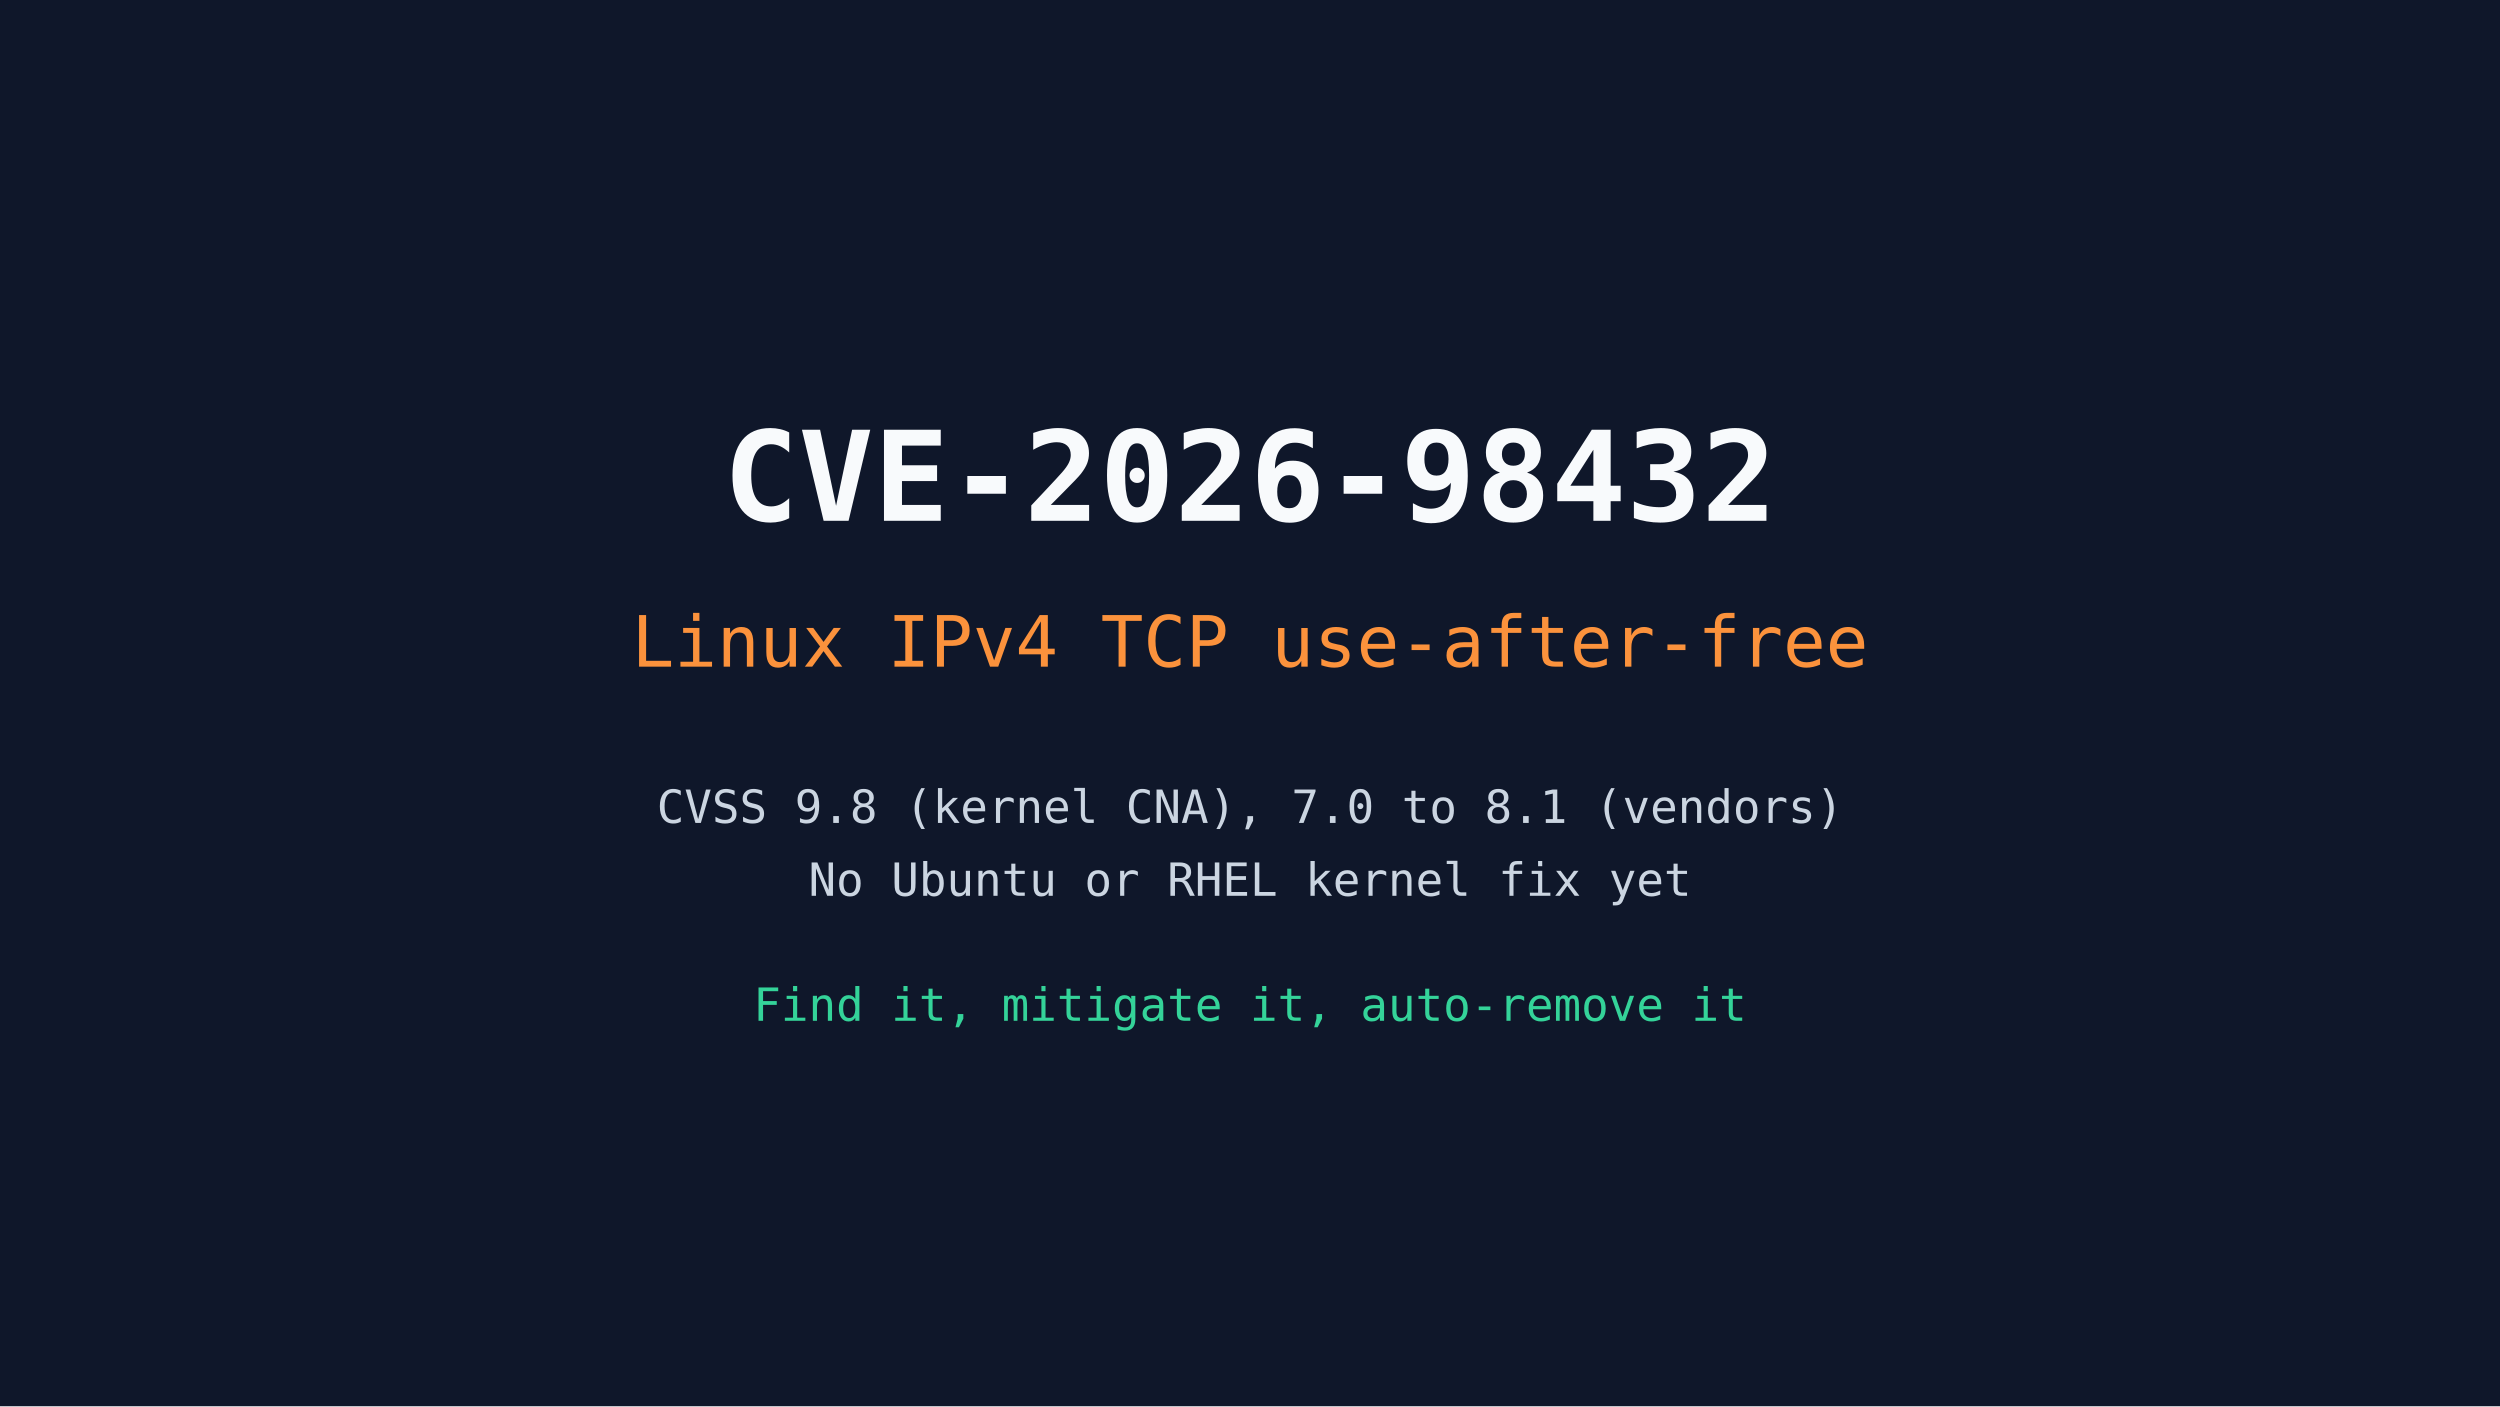
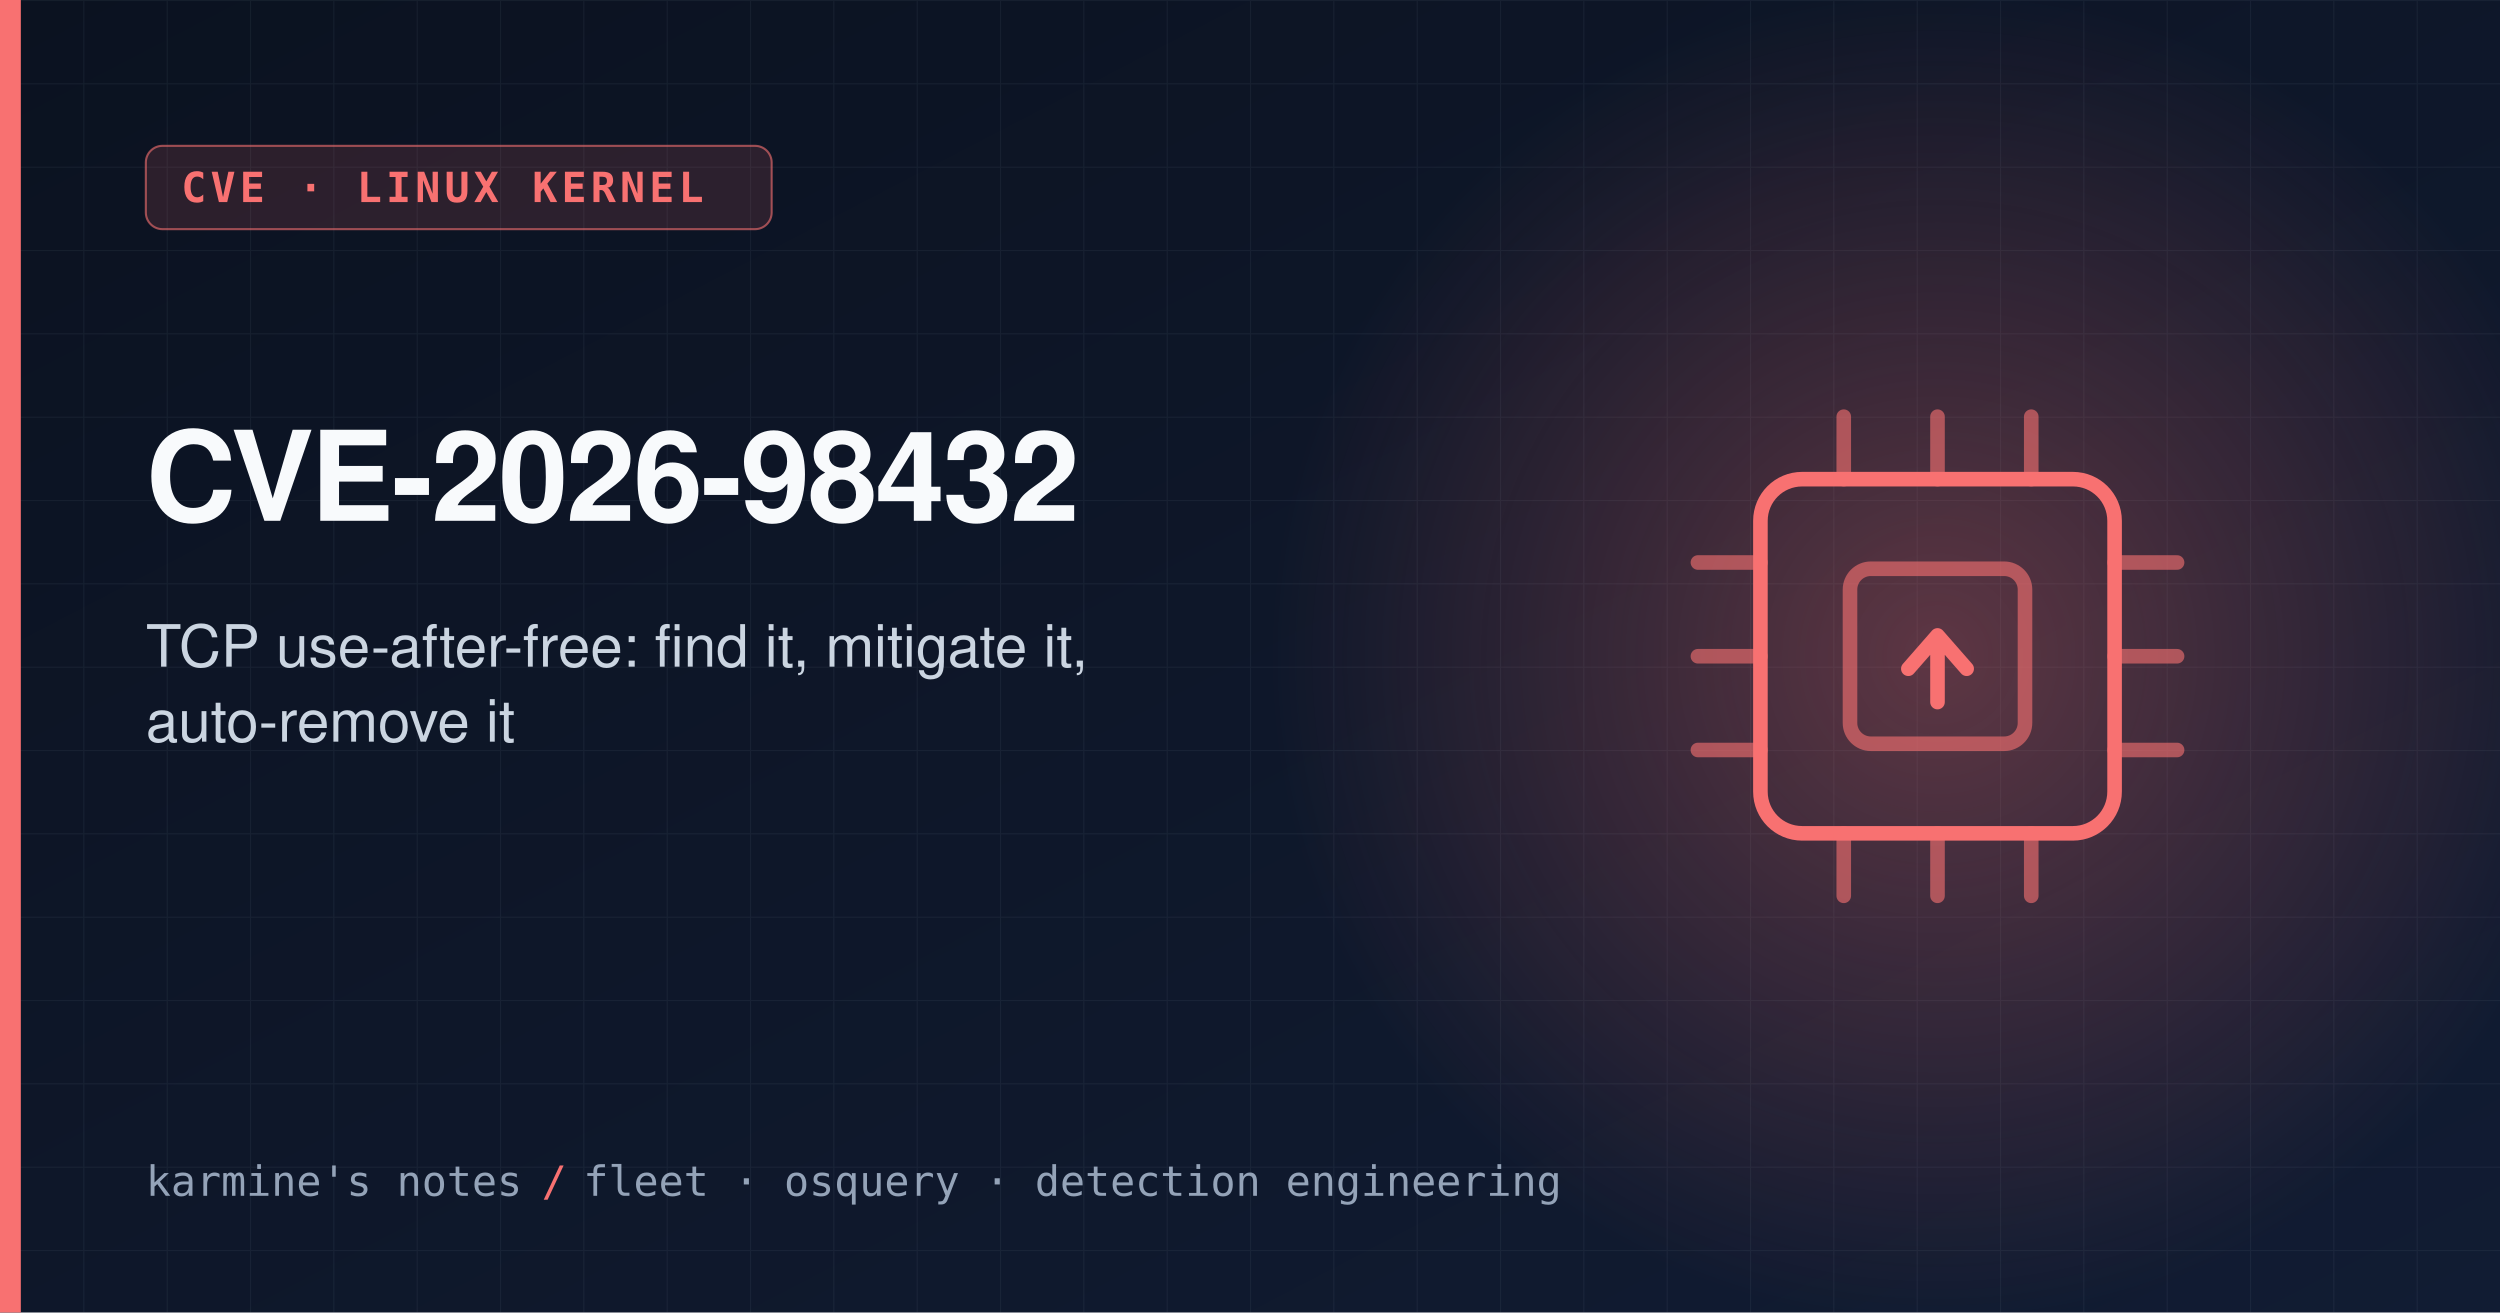
- <svg xmlns="http://www.w3.org/2000/svg" width="1200" height="675" viewBox="0 0 1200 675" role="img" aria-label="CVE-2026-98432, Linux IPv4 TCP use-after-free. No Ubuntu or Red Hat kernel fix yet. Find it and mitigate it with Fleet.">
-   <rect width="1200" height="675" fill="#0f172a" />
-   <g font-family="JetBrains Mono, ui-monospace, Menlo, monospace" text-anchor="middle">
-     <text x="600" y="250" font-size="60" font-weight="700" fill="#f8fafc">CVE-2026-98432</text>
-     <text x="600" y="320" font-size="34" fill="#fb923c">Linux IPv4 TCP use-after-free</text>
-     <text x="600" y="395" font-size="22" fill="#cbd5e1">CVSS 9.8 (kernel CNA), 7.0 to 8.1 (vendors)</text>
-     <text x="600" y="430" font-size="22" fill="#cbd5e1">No Ubuntu or RHEL kernel fix yet</text>
-     <text x="600" y="490" font-size="22" fill="#34d399">Find it, mitigate it, auto-remove it</text>
+ <svg xmlns="http://www.w3.org/2000/svg" width="1200" height="630" viewBox="0 0 1200 630" role="img" aria-label="CVE-2026-98432. TCP use-after-free: find it, mitigate it, auto-remove it.">
+   <defs>
+     <linearGradient id="bg" x1="0" y1="0" x2="1" y2="1">
+       <stop offset="0" stop-color="#0b1220" />
+       <stop offset="1" stop-color="#111c33" />
+     </linearGradient>
+     <radialGradient id="glow" cx="0.5" cy="0.5" r="0.5">
+       <stop offset="0" stop-color="#f87171" stop-opacity=".34" />
+       <stop offset="1" stop-color="#f87171" stop-opacity="0" />
+     </radialGradient>
+     <pattern id="grid" width="40" height="40" patternUnits="userSpaceOnUse">
+       <path d="M40 0H0V40" fill="none" stroke="#94a3b8" stroke-opacity=".08" />
+     </pattern>
+   </defs>
+   <rect width="1200" height="630" fill="url(#bg)" />
+   <rect width="1200" height="630" fill="url(#grid)" />
+   <circle cx="930" cy="315" r="320" fill="url(#glow)" />
+   <rect x="0" y="0" width="10" height="630" fill="#f87171" />
+   <g font-family="ui-monospace,'JetBrains Mono',Menlo,Consolas,monospace">
+     <rect x="70" y="70" width="300.4" height="40" rx="8" fill="#f87171" fill-opacity=".14" stroke="#f87171" stroke-opacity=".6" />
+     <text x="87" y="97" font-size="20" font-weight="700" letter-spacing="2" fill="#f87171">CVE · LINUX KERNEL</text>
+   </g>
+   <g font-family="system-ui,-apple-system,'Segoe UI',Helvetica,Arial,sans-serif">
+     <text x="70" y="250" font-size="60" font-weight="800" fill="#f8fafc" letter-spacing="-1">
+       <tspan x="70" dy="0">CVE-2026-98432</tspan>
+     </text>
+     <text x="70" y="320" font-size="28" fill="#cbd5e1">
+       <tspan x="70" dy="0">TCP use-after-free: find it, mitigate it,</tspan>
+       <tspan x="70" dy="36">auto-remove it</tspan>
+     </text>
+   </g>
+   <g font-family="ui-monospace,'JetBrains Mono',Menlo,Consolas,monospace" font-size="20" fill="#94a3b8">
+     <text x="70" y="574">karmine's notes</text>
+     <text x="70" y="574" dx="190" fill="#f87171">/</text>
+     <text x="70" y="574" dx="210">fleet · osquery · detection engineering</text>
+   </g>
+   <g transform="translate(930 315)" fill="none">
+     <path d="M-45 -85v-30M-45 85v30M-85 -45h-30M85 -45h30" stroke="#f87171" stroke-width="7" stroke-linecap="round" stroke-linejoin="round" opacity=".6" />
+     <path d="M0 -85v-30M0 85v30M-85 0h-30M85 0h30" stroke="#f87171" stroke-width="7" stroke-linecap="round" stroke-linejoin="round" opacity=".6" />
+     <path d="M45 -85v-30M45 85v30M-85 45h-30M85 45h30" stroke="#f87171" stroke-width="7" stroke-linecap="round" stroke-linejoin="round" opacity=".6" />
+     <rect x="-85" y="-85" width="170" height="170" rx="20" stroke="#f87171" stroke-width="7" stroke-linecap="round" stroke-linejoin="round" />
+     <rect x="-42" y="-42" width="84" height="84" rx="10" stroke="#f87171" stroke-width="7" stroke-linecap="round" stroke-linejoin="round" opacity=".6" />
+     <path d="M-14 6l14-16 14 16M0 -10v32" stroke="#f87171" stroke-width="7" stroke-linecap="round" stroke-linejoin="round" />
  </g>
</svg>
